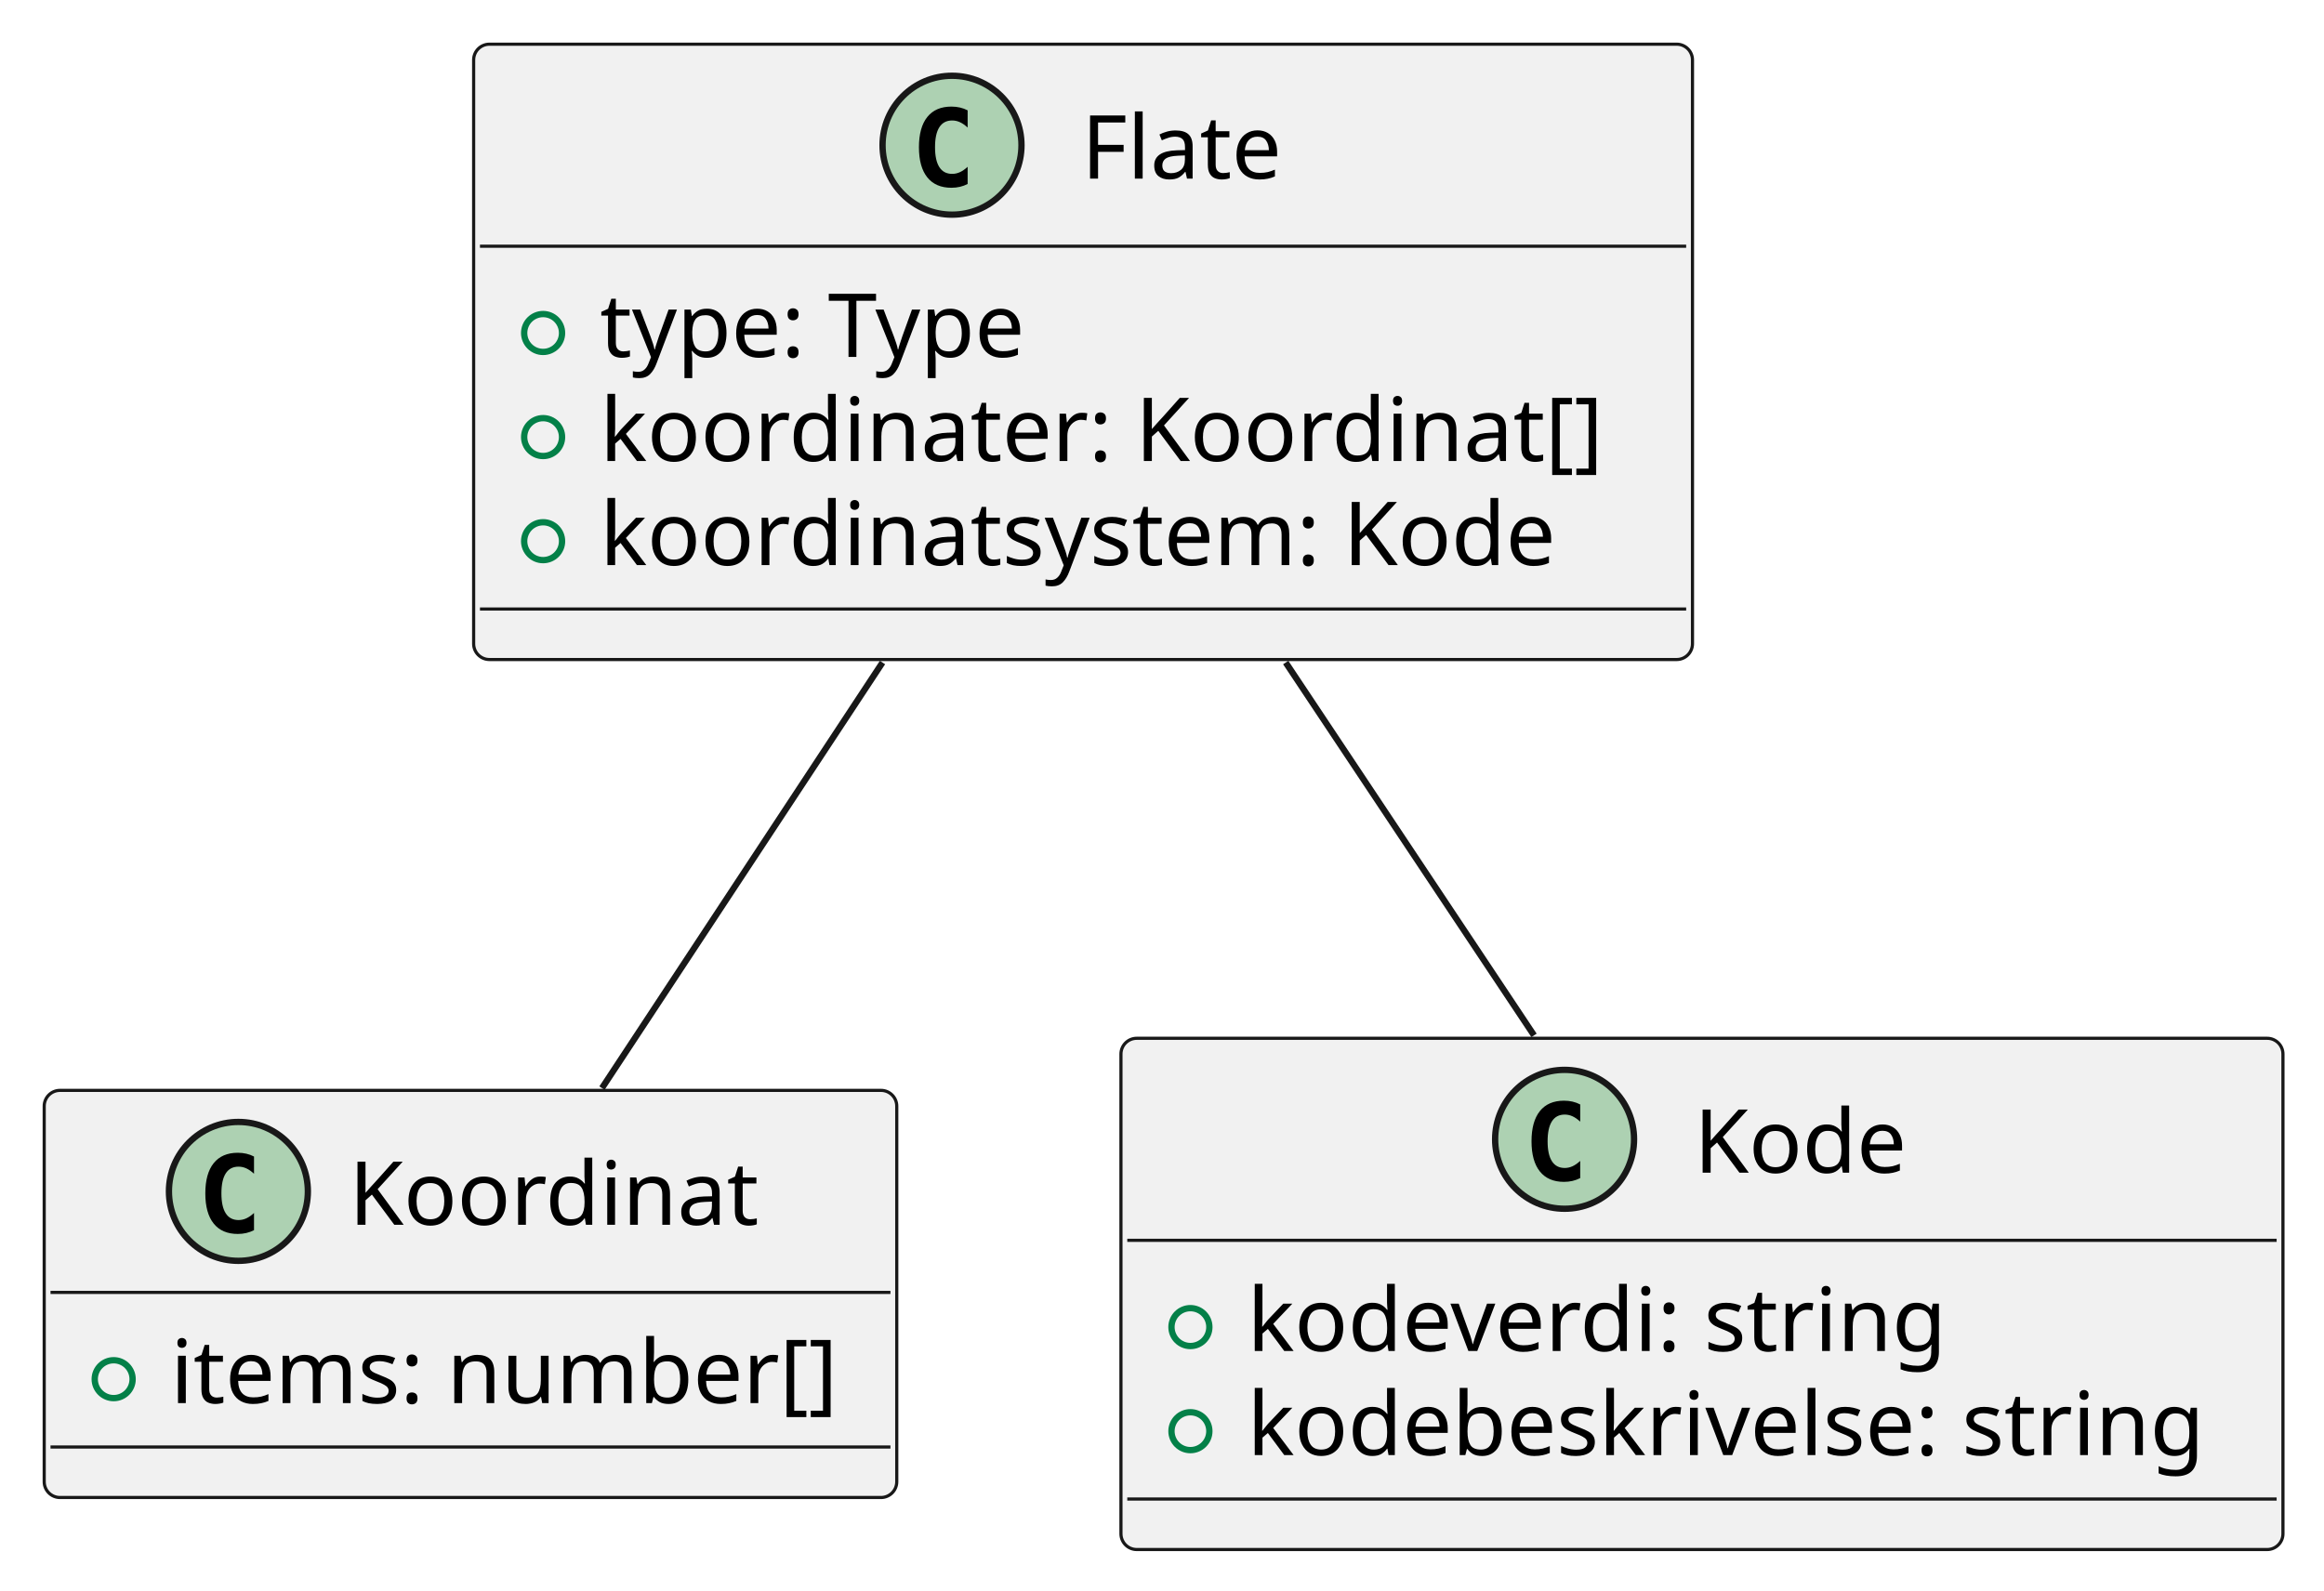
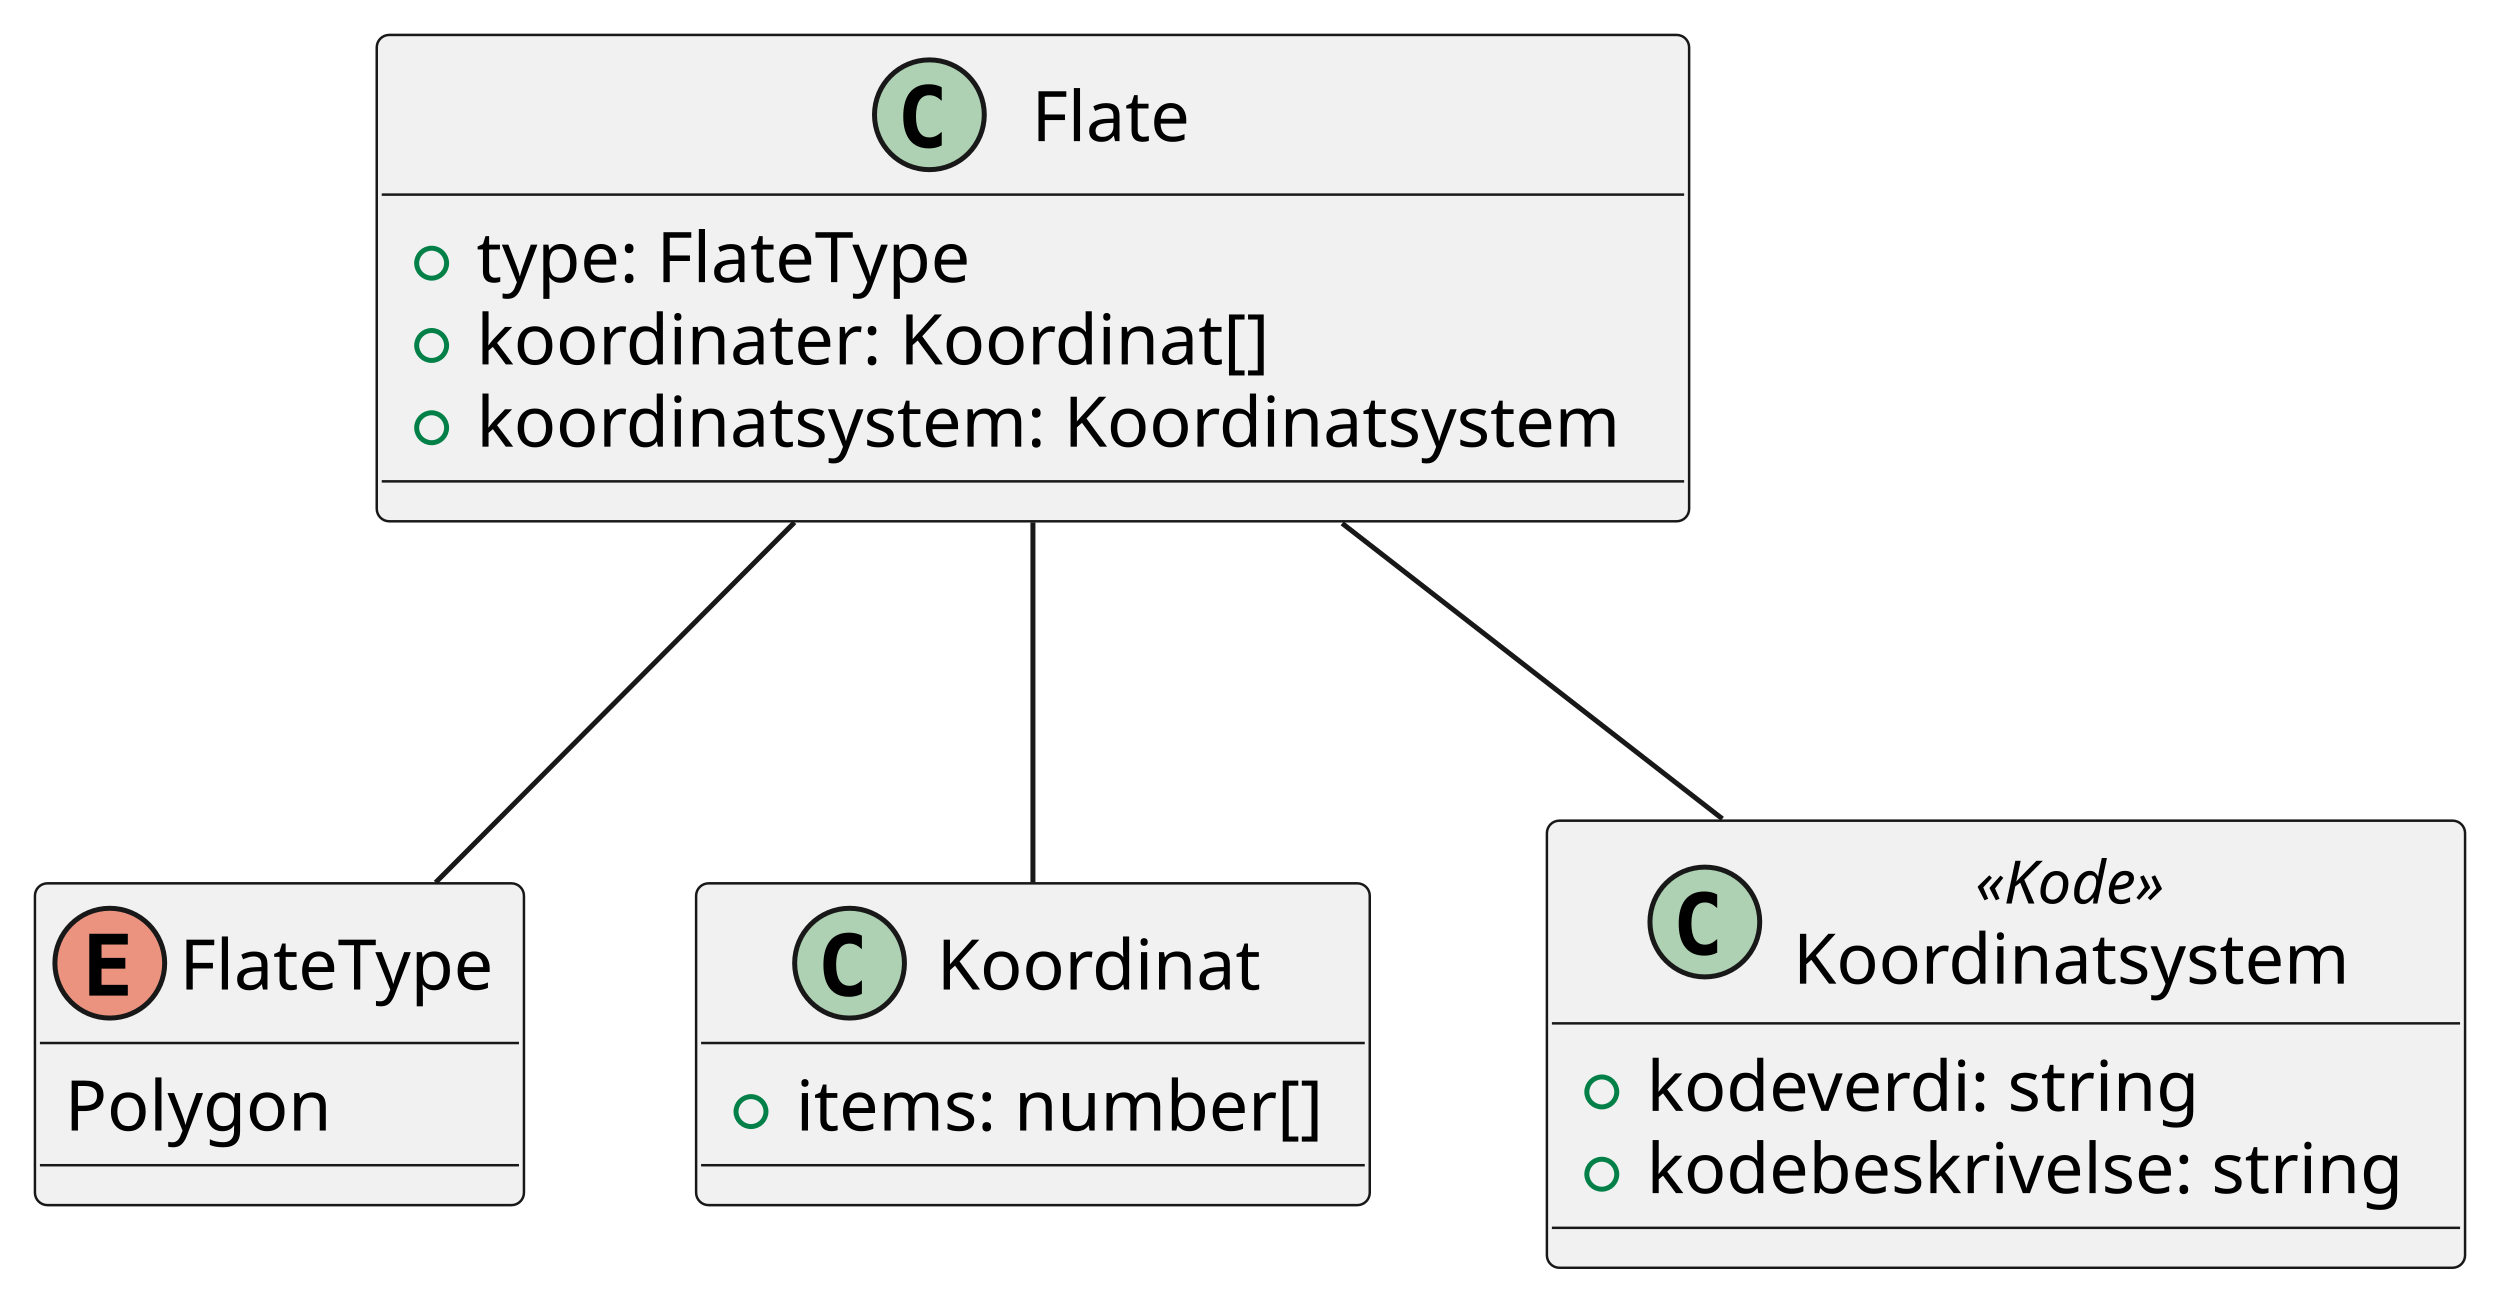
- <svg xmlns="http://www.w3.org/2000/svg" contentStyleType="text/css" height="252px" preserveAspectRatio="none" style="width:368px;height:252px;background:#FFFFFF;" version="1.1" viewBox="0 0 368 252" width="368px" zoomAndPan="magnify">
+ <svg xmlns="http://www.w3.org/2000/svg" contentStyleType="text/css" height="261px" preserveAspectRatio="none" style="width:501px;height:261px;background:#FFFFFF;" version="1.1" viewBox="0 0 501 261" width="501px" zoomAndPan="magnify">
  <defs />
  <g>
    <g id="elem_Flate">
-       <rect codeLine="1" fill="#F1F1F1" height="97.465" id="Flate" rx="2.5" ry="2.5" style="stroke:#181818;stroke-width:0.5;" width="193" x="75" y="7" />
-       <ellipse cx="150.75" cy="23" fill="#ADD1B2" rx="11" ry="11" style="stroke:#181818;stroke-width:1.0;" />
-       <path d="M153.223,29.143 Q152.642,29.442 152.003,29.591 Q151.364,29.741 150.658,29.741 Q148.151,29.741 146.832,28.089 Q145.512,26.437 145.512,23.316 Q145.512,20.186 146.832,18.535 Q148.151,16.883 150.658,16.883 Q151.364,16.883 152.011,17.032 Q152.659,17.182 153.223,17.48 L153.223,20.203 Q152.592,19.622 151.999,19.352 Q151.405,19.082 150.774,19.082 Q149.43,19.082 148.745,20.149 Q148.06,21.216 148.06,23.316 Q148.06,25.408 148.745,26.474 Q149.43,27.541 150.774,27.541 Q151.405,27.541 151.999,27.271 Q152.592,27.002 153.223,26.42 Z " fill="#000000" />
-       <text fill="#000000" font-family="sans-serif" font-size="14" lengthAdjust="spacing" textLength="33" x="171.25" y="28.291">Flate</text>
-       <line style="stroke:#181818;stroke-width:0.5;" x1="76" x2="267" y1="39" y2="39" />
-       <ellipse cx="86" cy="52.744" fill="none" rx="3" ry="3" style="stroke:#038048;stroke-width:1.0;" />
-       <text fill="#000000" font-family="sans-serif" font-size="14" lengthAdjust="spacing" textLength="70" x="95" y="56.535">type: Type</text>
-       <ellipse cx="86" cy="69.232" fill="none" rx="3" ry="3" style="stroke:#038048;stroke-width:1.0;" />
-       <text fill="#000000" font-family="sans-serif" font-size="14" lengthAdjust="spacing" textLength="167" x="95" y="73.023">koordinater: Koordinat[]</text>
-       <ellipse cx="86" cy="85.721" fill="none" rx="3" ry="3" style="stroke:#038048;stroke-width:1.0;" />
-       <text fill="#000000" font-family="sans-serif" font-size="14" lengthAdjust="spacing" textLength="157" x="95" y="89.512">koordinatsystem: Kode</text>
-       <line style="stroke:#181818;stroke-width:0.5;" x1="76" x2="267" y1="96.465" y2="96.465" />
+       <rect codeLine="1" fill="#F1F1F1" height="97.465" id="Flate" rx="2.5" ry="2.5" style="stroke:#181818;stroke-width:0.5;" width="263" x="75.5" y="7" />
+       <ellipse cx="186.25" cy="23" fill="#ADD1B2" rx="11" ry="11" style="stroke:#181818;stroke-width:1.0;" />
+       <path d="M188.723,29.143 Q188.142,29.442 187.503,29.591 Q186.864,29.741 186.158,29.741 Q183.651,29.741 182.332,28.089 Q181.012,26.437 181.012,23.316 Q181.012,20.186 182.332,18.535 Q183.651,16.883 186.158,16.883 Q186.864,16.883 187.511,17.032 Q188.159,17.182 188.723,17.48 L188.723,20.203 Q188.092,19.622 187.499,19.352 Q186.905,19.082 186.274,19.082 Q184.93,19.082 184.245,20.149 Q183.56,21.216 183.56,23.316 Q183.56,25.408 184.245,26.474 Q184.93,27.541 186.274,27.541 Q186.905,27.541 187.499,27.271 Q188.092,27.002 188.723,26.42 Z " fill="#000000" />
+       <text fill="#000000" font-family="sans-serif" font-size="14" lengthAdjust="spacing" textLength="33" x="206.75" y="28.291">Flate</text>
+       <line style="stroke:#181818;stroke-width:0.5;" x1="76.5" x2="337.5" y1="39" y2="39" />
+       <ellipse cx="86.5" cy="52.744" fill="none" rx="3" ry="3" style="stroke:#038048;stroke-width:1.0;" />
+       <text fill="#000000" font-family="sans-serif" font-size="14" lengthAdjust="spacing" textLength="103" x="95.5" y="56.535">type: FlateType</text>
+       <ellipse cx="86.5" cy="69.232" fill="none" rx="3" ry="3" style="stroke:#038048;stroke-width:1.0;" />
+       <text fill="#000000" font-family="sans-serif" font-size="14" lengthAdjust="spacing" textLength="167" x="95.5" y="73.023">koordinater: Koordinat[]</text>
+       <ellipse cx="86.5" cy="85.721" fill="none" rx="3" ry="3" style="stroke:#038048;stroke-width:1.0;" />
+       <text fill="#000000" font-family="sans-serif" font-size="14" lengthAdjust="spacing" textLength="237" x="95.5" y="89.512">koordinatsystem: Koordinatsystem</text>
+       <line style="stroke:#181818;stroke-width:0.5;" x1="76.5" x2="337.5" y1="96.465" y2="96.465" />
+     </g>
+     <g id="elem_FlateType">
+       <rect codeLine="11" fill="#F1F1F1" height="64.488" id="FlateType" rx="2.5" ry="2.5" style="stroke:#181818;stroke-width:0.5;" width="98" x="7" y="177.02" />
+       <ellipse cx="22" cy="193.02" fill="#EB937F" rx="11" ry="11" style="stroke:#181818;stroke-width:1.0;" />
+       <path d="M25.614,199.52 L17.895,199.52 L17.895,187.127 L25.614,187.127 L25.614,189.285 L20.343,189.285 L20.343,191.958 L25.116,191.958 L25.116,194.116 L20.343,194.116 L20.343,197.362 L25.614,197.362 Z " fill="#000000" />
+       <text fill="#000000" font-family="sans-serif" font-size="14" lengthAdjust="spacing" textLength="66" x="36" y="198.311">FlateType</text>
+       <line style="stroke:#181818;stroke-width:0.5;" x1="8" x2="104" y1="209.02" y2="209.02" />
+       <text fill="#000000" font-family="sans-serif" font-size="14" lengthAdjust="spacing" textLength="55" x="13" y="226.555">Polygon</text>
+       <line style="stroke:#181818;stroke-width:0.5;" x1="8" x2="104" y1="233.508" y2="233.508" />
    </g>
    <g id="elem_Koordinat">
-       <rect codeLine="10" fill="#F1F1F1" height="64.488" id="Koordinat" rx="2.5" ry="2.5" style="stroke:#181818;stroke-width:0.5;" width="135" x="7" y="172.71" />
-       <ellipse cx="37.75" cy="188.71" fill="#ADD1B2" rx="11" ry="11" style="stroke:#181818;stroke-width:1.0;" />
-       <path d="M40.223,194.853 Q39.642,195.152 39.003,195.301 Q38.364,195.451 37.658,195.451 Q35.151,195.451 33.831,193.799 Q32.512,192.147 32.512,189.026 Q32.512,185.897 33.831,184.245 Q35.151,182.593 37.658,182.593 Q38.364,182.593 39.011,182.742 Q39.659,182.892 40.223,183.19 L40.223,185.913 Q39.592,185.332 38.999,185.062 Q38.405,184.792 37.774,184.792 Q36.43,184.792 35.745,185.859 Q35.06,186.926 35.06,189.026 Q35.06,191.118 35.745,192.184 Q36.43,193.251 37.774,193.251 Q38.405,193.251 38.999,192.981 Q39.592,192.712 40.223,192.13 Z " fill="#000000" />
-       <text fill="#000000" font-family="sans-serif" font-size="14" lengthAdjust="spacing" textLength="68" x="55.25" y="194.001">Koordinat</text>
-       <line style="stroke:#181818;stroke-width:0.5;" x1="8" x2="141" y1="204.71" y2="204.71" />
-       <ellipse cx="18" cy="218.454" fill="none" rx="3" ry="3" style="stroke:#038048;stroke-width:1.0;" />
-       <text fill="#000000" font-family="sans-serif" font-size="14" lengthAdjust="spacing" textLength="109" x="27" y="222.245">items: number[]</text>
-       <line style="stroke:#181818;stroke-width:0.5;" x1="8" x2="141" y1="229.198" y2="229.198" />
+       <rect codeLine="15" fill="#F1F1F1" height="64.488" id="Koordinat" rx="2.5" ry="2.5" style="stroke:#181818;stroke-width:0.5;" width="135" x="139.5" y="177.02" />
+       <ellipse cx="170.25" cy="193.02" fill="#ADD1B2" rx="11" ry="11" style="stroke:#181818;stroke-width:1.0;" />
+       <path d="M172.723,199.163 Q172.142,199.462 171.503,199.611 Q170.864,199.761 170.158,199.761 Q167.651,199.761 166.332,198.109 Q165.012,196.457 165.012,193.336 Q165.012,190.207 166.332,188.555 Q167.651,186.903 170.158,186.903 Q170.864,186.903 171.511,187.052 Q172.159,187.202 172.723,187.5 L172.723,190.223 Q172.092,189.642 171.499,189.372 Q170.905,189.102 170.274,189.102 Q168.93,189.102 168.245,190.169 Q167.56,191.236 167.56,193.336 Q167.56,195.428 168.245,196.494 Q168.93,197.561 170.274,197.561 Q170.905,197.561 171.499,197.291 Q172.092,197.022 172.723,196.44 Z " fill="#000000" />
+       <text fill="#000000" font-family="sans-serif" font-size="14" lengthAdjust="spacing" textLength="68" x="187.75" y="198.311">Koordinat</text>
+       <line style="stroke:#181818;stroke-width:0.5;" x1="140.5" x2="273.5" y1="209.02" y2="209.02" />
+       <ellipse cx="150.5" cy="222.764" fill="none" rx="3" ry="3" style="stroke:#038048;stroke-width:1.0;" />
+       <text fill="#000000" font-family="sans-serif" font-size="14" lengthAdjust="spacing" textLength="109" x="159.5" y="226.555">items: number[]</text>
+       <line style="stroke:#181818;stroke-width:0.5;" x1="140.5" x2="273.5" y1="233.508" y2="233.508" />
    </g>
-     <g id="elem_Kode">
-       <rect codeLine="14" fill="#F1F1F1" height="80.977" id="Kode" rx="2.5" ry="2.5" style="stroke:#181818;stroke-width:0.5;" width="184" x="177.5" y="164.46" />
-       <ellipse cx="247.75" cy="180.46" fill="#ADD1B2" rx="11" ry="11" style="stroke:#181818;stroke-width:1.0;" />
-       <path d="M250.223,186.603 Q249.642,186.902 249.003,187.051 Q248.364,187.201 247.658,187.201 Q245.151,187.201 243.832,185.549 Q242.512,183.897 242.512,180.776 Q242.512,177.647 243.832,175.995 Q245.151,174.343 247.658,174.343 Q248.364,174.343 249.011,174.492 Q249.659,174.642 250.223,174.94 L250.223,177.663 Q249.592,177.082 248.999,176.812 Q248.405,176.542 247.774,176.542 Q246.43,176.542 245.745,177.609 Q245.06,178.676 245.06,180.776 Q245.06,182.868 245.745,183.934 Q246.43,185.001 247.774,185.001 Q248.405,185.001 248.999,184.731 Q249.592,184.462 250.223,183.88 Z " fill="#000000" />
-       <text fill="#000000" font-family="sans-serif" font-size="14" lengthAdjust="spacing" textLength="35" x="268.25" y="185.751">Kode</text>
-       <line style="stroke:#181818;stroke-width:0.5;" x1="178.5" x2="360.5" y1="196.46" y2="196.46" />
-       <ellipse cx="188.5" cy="210.204" fill="none" rx="3" ry="3" style="stroke:#038048;stroke-width:1.0;" />
-       <text fill="#000000" font-family="sans-serif" font-size="14" lengthAdjust="spacing" textLength="116" x="197.5" y="213.995">kodeverdi: string</text>
-       <ellipse cx="188.5" cy="226.692" fill="none" rx="3" ry="3" style="stroke:#038048;stroke-width:1.0;" />
-       <text fill="#000000" font-family="sans-serif" font-size="14" lengthAdjust="spacing" textLength="158" x="197.5" y="230.483">kodebeskrivelse: string</text>
-       <line style="stroke:#181818;stroke-width:0.5;" x1="178.5" x2="360.5" y1="237.437" y2="237.437" />
+     <g id="elem_Koordinatsystem">
+       <rect codeLine="19" fill="#F1F1F1" height="89.598" id="Koordinatsystem" rx="2.5" ry="2.5" style="stroke:#181818;stroke-width:0.5;" width="184" x="310" y="164.46" />
+       <ellipse cx="341.65" cy="184.77" fill="#ADD1B2" rx="11" ry="11" style="stroke:#181818;stroke-width:1.0;" />
+       <path d="M344.123,190.914 Q343.542,191.212 342.903,191.362 Q342.264,191.511 341.558,191.511 Q339.051,191.511 337.731,189.859 Q336.412,188.208 336.412,185.087 Q336.412,181.957 337.731,180.305 Q339.051,178.653 341.558,178.653 Q342.264,178.653 342.911,178.803 Q343.559,178.952 344.123,179.251 L344.123,181.974 Q343.492,181.393 342.899,181.123 Q342.305,180.853 341.674,180.853 Q340.33,180.853 339.645,181.92 Q338.96,182.986 338.96,185.087 Q338.96,187.178 339.645,188.245 Q340.33,189.312 341.674,189.312 Q342.305,189.312 342.899,189.042 Q343.492,188.772 344.123,188.191 Z " fill="#000000" />
+       <text fill="#000000" font-family="sans-serif" font-size="12" font-style="italic" lengthAdjust="spacing" textLength="42" x="395.85" y="181.062">«Kode»</text>
+       <text fill="#000000" font-family="sans-serif" font-size="14" lengthAdjust="spacing" textLength="115" x="359.35" y="197.128">Koordinatsystem</text>
+       <line style="stroke:#181818;stroke-width:0.5;" x1="311" x2="493" y1="205.081" y2="205.081" />
+       <ellipse cx="321" cy="218.825" fill="none" rx="3" ry="3" style="stroke:#038048;stroke-width:1.0;" />
+       <text fill="#000000" font-family="sans-serif" font-size="14" lengthAdjust="spacing" textLength="116" x="330" y="222.616">kodeverdi: string</text>
+       <ellipse cx="321" cy="235.314" fill="none" rx="3" ry="3" style="stroke:#038048;stroke-width:1.0;" />
+       <text fill="#000000" font-family="sans-serif" font-size="14" lengthAdjust="spacing" textLength="158" x="330" y="239.105">kodebeskrivelse: string</text>
+       <line style="stroke:#181818;stroke-width:0.5;" x1="311" x2="493" y1="246.058" y2="246.058" />
+     </g>
+     <g id="link_Flate_FlateType">
+       <path codeLine="7" d="M159.22,104.68 C135.72,128.26 108.06,156.02 87.29,176.86 " fill="none" id="Flate-FlateType" style="stroke:#181818;stroke-width:1.0;" />
    </g>
    <g id="link_Flate_Koordinat">
-       <path codeLine="7" d="M139.74,104.94 C125.15,127.08 108.26,152.71 95.32,172.35 " fill="none" id="Flate-Koordinat" style="stroke:#181818;stroke-width:1.0;" />
+       <path codeLine="8" d="M207,104.68 C207,128.26 207,156.02 207,176.86 " fill="none" id="Flate-Koordinat" style="stroke:#181818;stroke-width:1.0;" />
    </g>
-     <g id="link_Flate_Kode">
-       <path codeLine="8" d="M203.59,104.94 C216.32,124.06 230.78,145.78 242.91,164 " fill="none" id="Flate-Kode" style="stroke:#181818;stroke-width:1.0;" />
+     <g id="link_Flate_Koordinatsystem">
+       <path codeLine="9" d="M268.97,104.88 C293.39,123.86 321.26,145.52 345.16,164.09 " fill="none" id="Flate-Koordinatsystem" style="stroke:#181818;stroke-width:1.0;" />
    </g>
  </g>
</svg>
